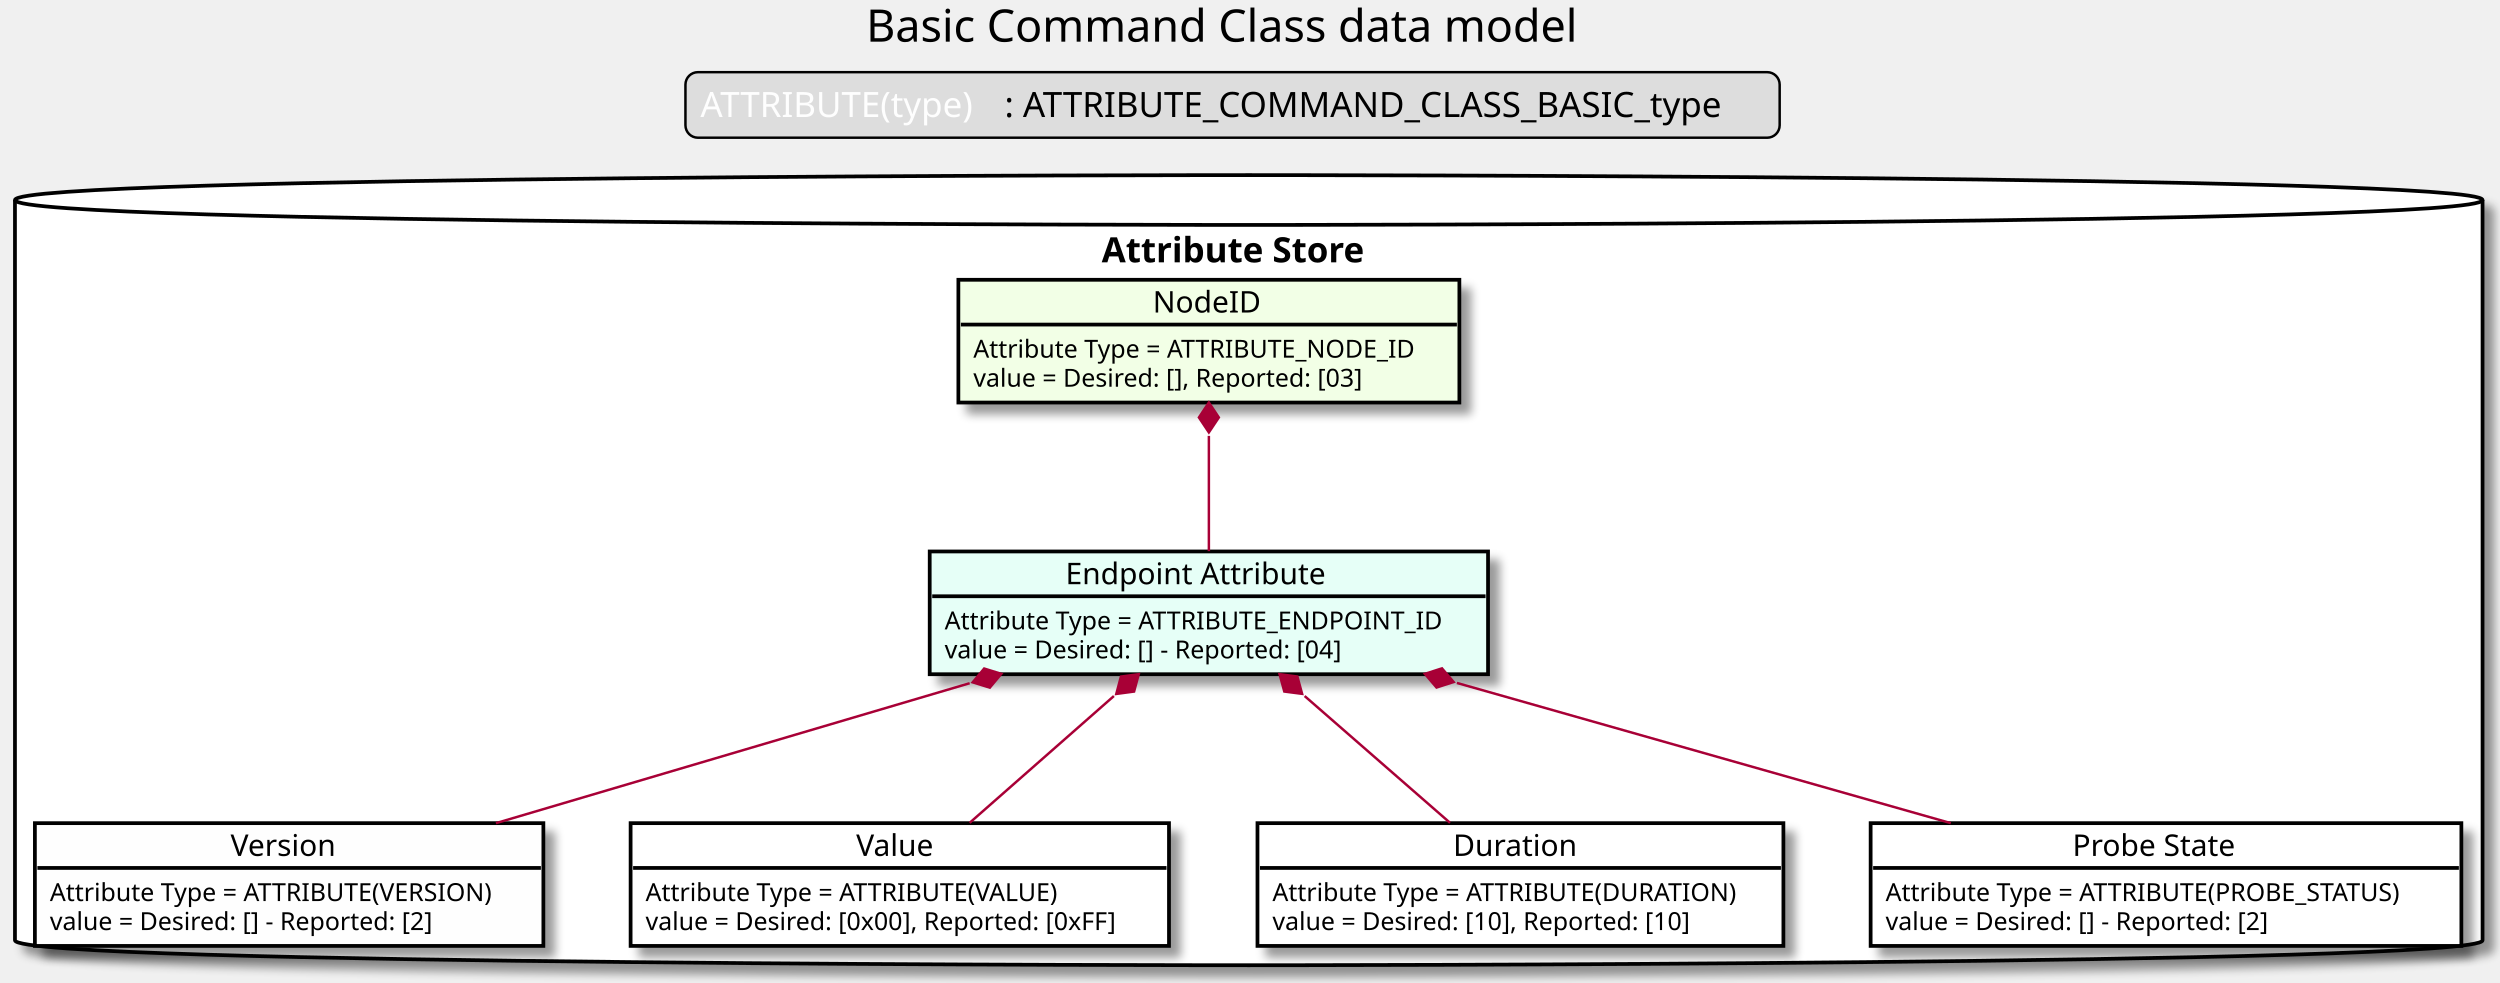
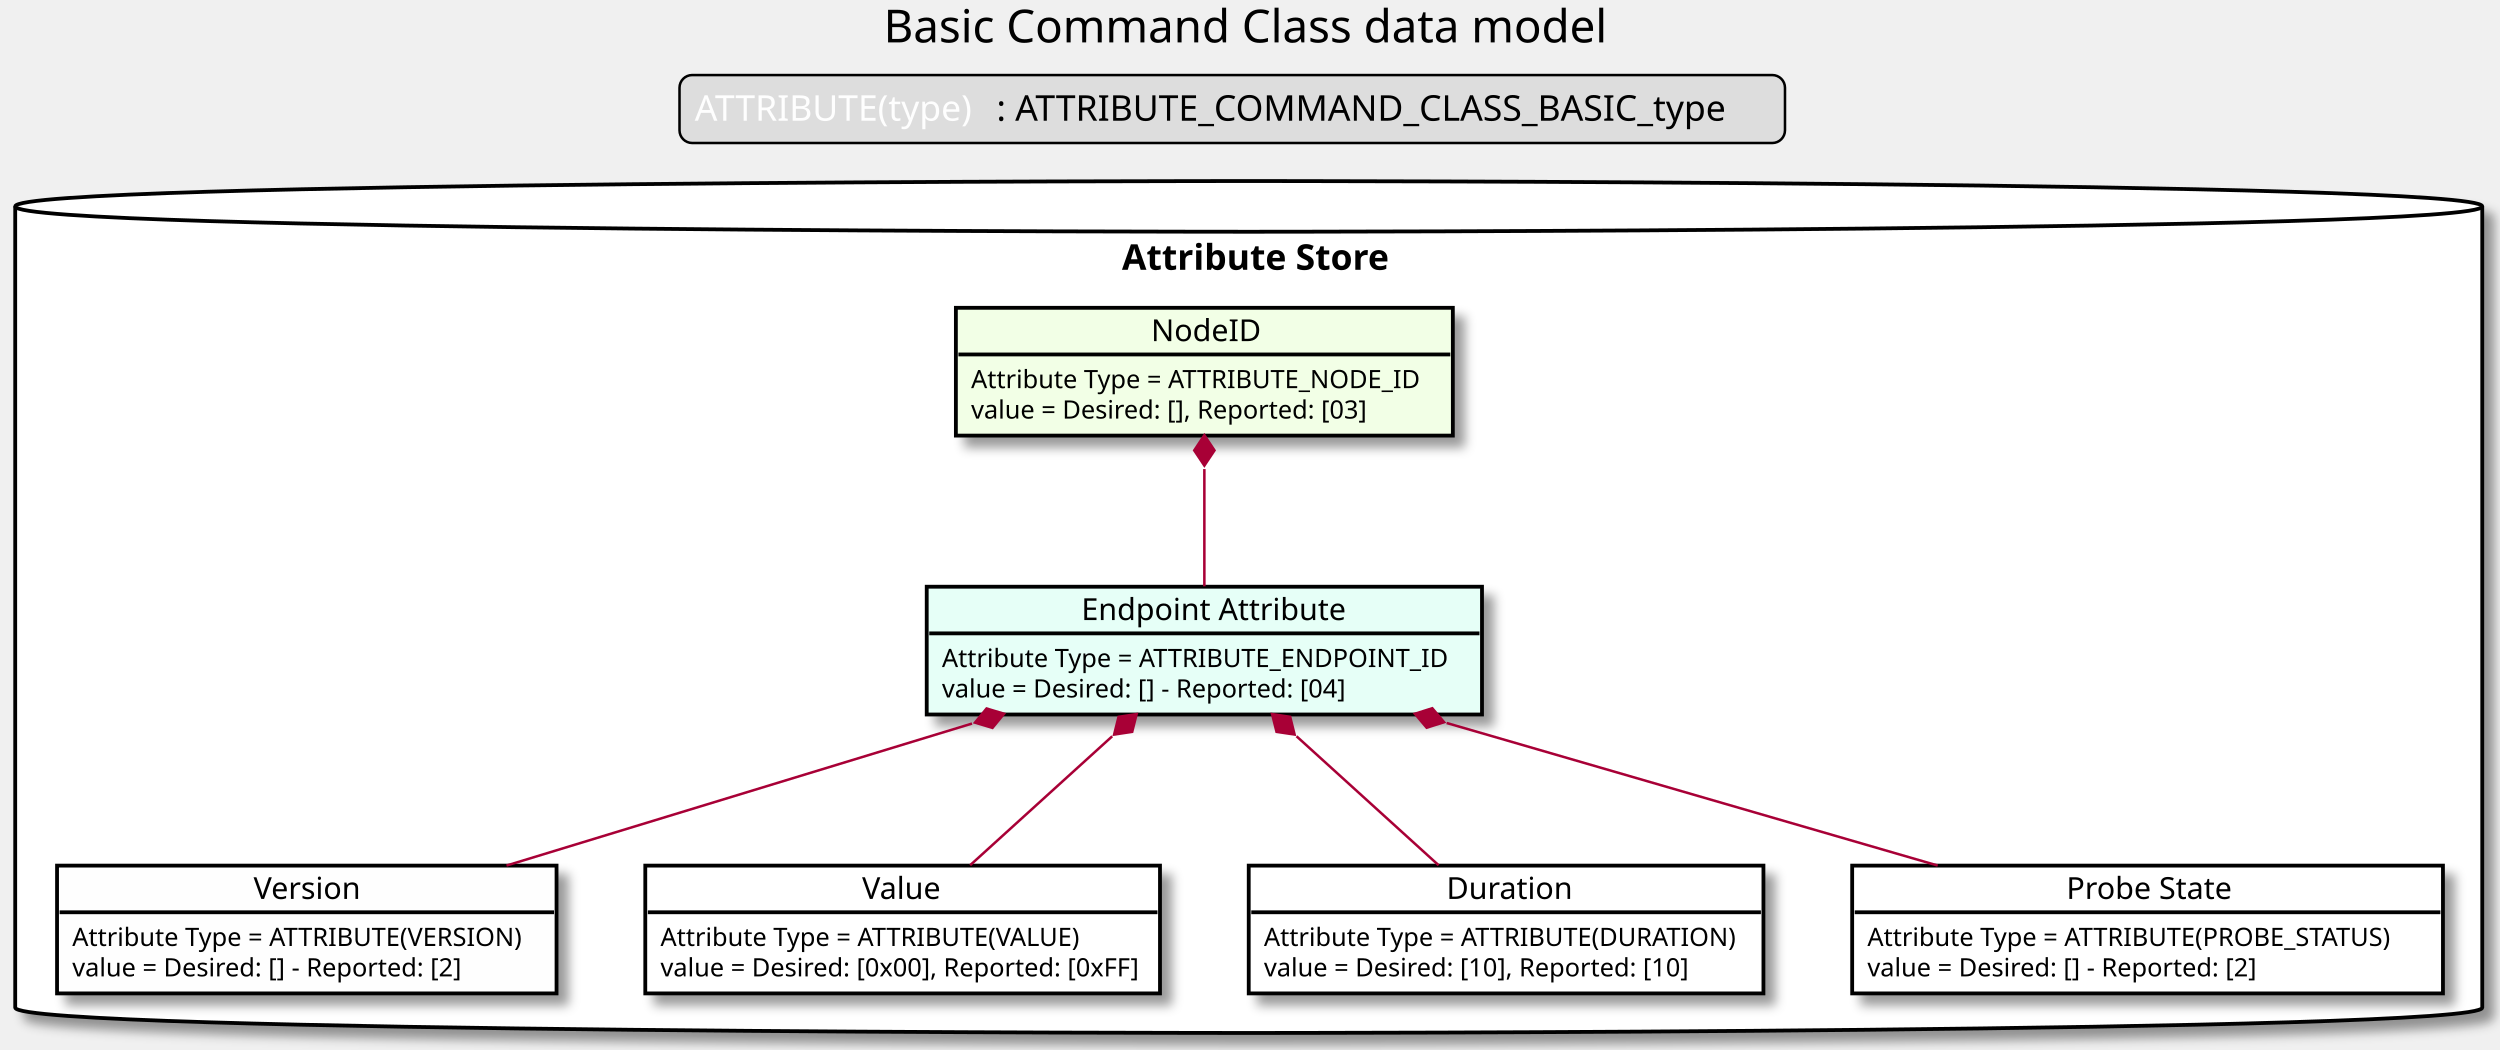
- <svg xmlns="http://www.w3.org/2000/svg" contentScriptType="application/ecmascript" contentStyleType="text/css" height="394px" preserveAspectRatio="none" style="width:1003px;height:394px;background:#FFFFFF;" version="1.1" viewBox="0 0 1003 394" width="1003px" zoomAndPan="magnify">
+ <svg xmlns="http://www.w3.org/2000/svg" contentScriptType="application/ecmascript" contentStyleType="text/css" height="414px" preserveAspectRatio="none" style="width:986px;height:414px;background:#FFFFFF;" version="1.1" viewBox="0 0 986 414" width="986px" zoomAndPan="magnify">
  <defs>
    <filter height="300%" id="fenkg7obl4s2k" width="300%" x="-1" y="-1">
      <feGaussianBlur result="blurOut" stdDeviation="2.0" />
      <feColorMatrix in="blurOut" result="blurOut2" type="matrix" values="0 0 0 0 0 0 0 0 0 0 0 0 0 0 0 0 0 0 .4 0" />
      <feOffset dx="4.0" dy="4.0" in="blurOut2" result="blurOut3" />
      <feBlend in="SourceGraphic" in2="blurOut3" mode="normal" />
    </filter>
  </defs>
  <g>
-     <text fill="#000000" font-family="sans-serif" font-size="18" lengthAdjust="spacing" textLength="295" x="347.5" y="16.708">Basic Command Class data model</text>
-     <rect fill="#DDDDDD" height="26.297" rx="5" ry="5" style="stroke:#000000;stroke-width:1.0;" width="439" x="275" y="28.953" />
-     <text fill="#FEFEFE" font-family="sans-serif" font-size="14" lengthAdjust="spacing" textLength="118" x="281" y="46.948">ATTRIBUTE(type)</text>
-     <text fill="#000000" font-family="sans-serif" font-size="14" lengthAdjust="spacing" textLength="305" x="403" y="46.948">: ATTRIBUTE_COMMAND_CLASS_BASIC_type</text>
-     <path d="M6,80.25 C6,70.25 501,70.25 501,70.25 C501,70.25 996,70.25 996,80.25 L996,377.25 C996,387.25 501,387.25 501,387.25 C501,387.25 6,387.25 6,377.25 L6,80.25 " fill="#FFFFFF" filter="url(#fenkg7obl4s2k)" style="stroke:#000000;stroke-width:1.5;" />
-     <path d="M6,80.25 C6,90.25 501,90.25 501,90.25 C501,90.25 996,90.25 996,80.25 " fill="none" style="stroke:#000000;stroke-width:1.5;" />
-     <text fill="#000000" font-family="sans-serif" font-size="14" font-weight="bold" lengthAdjust="spacing" textLength="118" x="442" y="105.245">Attribute Store</text>
-     <rect fill="#F2FFE6" filter="url(#fenkg7obl4s2k)" height="49.25" style="stroke:#000000;stroke-width:1.5;" width="201" x="384.5" y="112.25" />
-     <text fill="#000000" font-family="sans-serif" font-size="12" lengthAdjust="spacing" textLength="45" x="462.5" y="125.389">NodeID</text>
-     <line style="stroke:#000000;stroke-width:1.5;" x1="385.5" x2="584.5" y1="130.219" y2="130.219" />
-     <text fill="#000000" font-family="sans-serif" font-size="10" lengthAdjust="spacing" textLength="189" x="390.5" y="143.501">Attribute Type = ATTRIBUTE_NODE_ID</text>
-     <text fill="#000000" font-family="sans-serif" font-size="10" lengthAdjust="spacing" textLength="168" x="390.5" y="155.142">value = Desired: [], Reported: [03]</text>
-     <rect fill="#E6FFF7" filter="url(#fenkg7obl4s2k)" height="49.25" style="stroke:#000000;stroke-width:1.5;" width="224" x="373" y="221.25" />
-     <text fill="#000000" font-family="sans-serif" font-size="12" lengthAdjust="spacing" textLength="115" x="427.5" y="234.389">Endpoint Attribute</text>
-     <line style="stroke:#000000;stroke-width:1.5;" x1="374" x2="596" y1="239.219" y2="239.219" />
-     <text fill="#000000" font-family="sans-serif" font-size="10" lengthAdjust="spacing" textLength="212" x="379" y="252.501">Attribute Type = ATTRIBUTE_ENDPOINT_ID</text>
-     <text fill="#000000" font-family="sans-serif" font-size="10" lengthAdjust="spacing" textLength="172" x="379" y="264.142">value = Desired: [] - Reported: [04]</text>
-     <rect fill="#FEFEFE" filter="url(#fenkg7obl4s2k)" height="49.25" style="stroke:#000000;stroke-width:1.5;" width="204" x="14" y="330.25" />
-     <text fill="#000000" font-family="sans-serif" font-size="12" lengthAdjust="spacing" textLength="47" x="92.5" y="343.389">Version</text>
-     <line style="stroke:#000000;stroke-width:1.5;" x1="15" x2="217" y1="348.219" y2="348.219" />
-     <text fill="#000000" font-family="sans-serif" font-size="10" lengthAdjust="spacing" textLength="192" x="20" y="361.501">Attribute Type = ATTRIBUTE(VERSION)</text>
-     <text fill="#000000" font-family="sans-serif" font-size="10" lengthAdjust="spacing" textLength="166" x="20" y="373.142">value = Desired: [] - Reported: [2]</text>
-     <rect fill="#FFFFFF" filter="url(#fenkg7obl4s2k)" height="49.25" style="stroke:#000000;stroke-width:1.5;" width="216" x="253" y="330.25" />
-     <text fill="#000000" font-family="sans-serif" font-size="12" lengthAdjust="spacing" textLength="35" x="343.5" y="343.389">Value</text>
-     <line style="stroke:#000000;stroke-width:1.5;" x1="254" x2="468" y1="348.219" y2="348.219" />
-     <text fill="#000000" font-family="sans-serif" font-size="10" lengthAdjust="spacing" textLength="180" x="259" y="361.501">Attribute Type = ATTRIBUTE(VALUE)</text>
-     <text fill="#000000" font-family="sans-serif" font-size="10" lengthAdjust="spacing" textLength="204" x="259" y="373.142">value = Desired: [0x00], Reported: [0xFF]</text>
-     <rect fill="#FFFFFF" filter="url(#fenkg7obl4s2k)" height="49.25" style="stroke:#000000;stroke-width:1.5;" width="211" x="504.5" y="330.25" />
-     <text fill="#000000" font-family="sans-serif" font-size="12" lengthAdjust="spacing" textLength="54" x="583" y="343.389">Duration</text>
-     <line style="stroke:#000000;stroke-width:1.5;" x1="505.5" x2="714.5" y1="348.219" y2="348.219" />
-     <text fill="#000000" font-family="sans-serif" font-size="10" lengthAdjust="spacing" textLength="199" x="510.5" y="361.501">Attribute Type = ATTRIBUTE(DURATION)</text>
-     <text fill="#000000" font-family="sans-serif" font-size="10" lengthAdjust="spacing" textLength="180" x="510.5" y="373.142">value = Desired: [10], Reported: [10]</text>
-     <rect fill="#FFFFFF" filter="url(#fenkg7obl4s2k)" height="49.25" style="stroke:#000000;stroke-width:1.5;" width="237" x="750.5" y="330.25" />
-     <text fill="#000000" font-family="sans-serif" font-size="12" lengthAdjust="spacing" textLength="75" x="831.5" y="343.389">Probe State</text>
-     <line style="stroke:#000000;stroke-width:1.5;" x1="751.5" x2="986.5" y1="348.219" y2="348.219" />
-     <text fill="#000000" font-family="sans-serif" font-size="10" lengthAdjust="spacing" textLength="225" x="756.5" y="361.501">Attribute Type = ATTRIBUTE(PROBE_STATUS)</text>
-     <text fill="#000000" font-family="sans-serif" font-size="10" lengthAdjust="spacing" textLength="166" x="756.5" y="373.142">value = Desired: [] - Reported: [2]</text>
-     <path codeLine="1160" d="M485,174.88 C485,190.223 485,207.474 485,221.114 " fill="none" id="node-backto-endpoint" style="stroke:#A80036;stroke-width:1.0;" />
-     <polygon fill="#A80036" points="485,161.484,481,167.484,485,173.484,489,167.484,485,161.484" style="stroke:#A80036;stroke-width:1.0;" />
-     <path codeLine="1161" d="M389.023,274.101 C330.081,291.512 255.342,313.589 198.968,330.242 " fill="none" id="endpoint-backto-version" style="stroke:#A80036;stroke-width:1.0;" />
-     <polygon fill="#A80036" points="401.729,270.348,394.842,268.211,390.221,273.747,397.108,275.884,401.729,270.348" style="stroke:#A80036;stroke-width:1.0;" />
-     <path codeLine="1162" d="M446.892,279.248 C428.217,295.664 406.127,315.082 389.026,330.114 " fill="none" id="endpoint-backto-value" style="stroke:#A80036;stroke-width:1.0;" />
-     <polygon fill="#A80036" points="456.863,270.484,449.715,271.441,447.85,278.406,454.997,277.449,456.863,270.484" style="stroke:#A80036;stroke-width:1.0;" />
-     <path codeLine="1163" d="M523.415,279.248 C542.241,295.664 564.509,315.082 581.748,330.114 " fill="none" id="endpoint-backto-duration" style="stroke:#A80036;stroke-width:1.0;" />
-     <polygon fill="#A80036" points="513.364,270.484,515.258,277.442,522.409,278.371,520.515,271.412,513.364,270.484" style="stroke:#A80036;stroke-width:1.0;" />
-     <path codeLine="1164" d="M584.493,273.991 C645.89,291.419 723.871,313.555 782.659,330.242 " fill="none" id="endpoint-backto-probe_status" style="stroke:#A80036;stroke-width:1.0;" />
-     <polygon fill="#A80036" points="571.656,270.348,576.336,275.834,583.2,273.624,578.52,268.138,571.656,270.348" style="stroke:#A80036;stroke-width:1.0;" />
+     <text fill="#000000" font-family="sans-serif" font-size="18" lengthAdjust="spacing" textLength="276" x="348.5" y="16.722">Basic Command Class data model</text>
+     <rect fill="#DDDDDD" height="26.8" rx="5" ry="5" style="stroke:#000000;stroke-width:1.0;" width="436" x="268" y="29.6" />
+     <text fill="#FEFEFE" font-family="sans-serif" font-size="14" lengthAdjust="spacing" textLength="115" x="274" y="47.606">ATTRIBUTE(type)</text>
+     <text fill="#000000" font-family="sans-serif" font-size="14" lengthAdjust="spacing" textLength="305" x="393" y="47.606">: ATTRIBUTE_COMMAND_CLASS_BASIC_type</text>
+     <path d="M6,81.4 C6,71.4 492.5,71.4 492.5,71.4 C492.5,71.4 979,71.4 979,81.4 L979,397.4 C979,407.4 492.5,407.4 492.5,407.4 C492.5,407.4 6,407.4 6,397.4 L6,81.4 " fill="#FFFFFF" filter="url(#fenkg7obl4s2k)" style="stroke:#000000;stroke-width:1.5;" />
+     <path d="M6,81.4 C6,91.4 492.5,91.4 492.5,91.4 C492.5,91.4 979,91.4 979,81.4 " fill="none" style="stroke:#000000;stroke-width:1.5;" />
+     <text fill="#000000" font-family="sans-serif" font-size="14" font-weight="bold" lengthAdjust="spacing" textLength="100" x="442.5" y="106.406">Attribute Store</text>
+     <rect fill="#F2FFE6" filter="url(#fenkg7obl4s2k)" height="50.4" style="stroke:#000000;stroke-width:1.5;" width="196" x="377" y="121.4" />
+     <text fill="#000000" font-family="sans-serif" font-size="12" lengthAdjust="spacing" textLength="42" x="454" y="134.548">NodeID</text>
+     <line style="stroke:#000000;stroke-width:1.5;" x1="378" x2="572" y1="139.8" y2="139.8" />
+     <text fill="#000000" font-family="sans-serif" font-size="10" lengthAdjust="spacing" textLength="184" x="383" y="153.09">Attribute Type = ATTRIBUTE_NODE_ID</text>
+     <text fill="#000000" font-family="sans-serif" font-size="10" lengthAdjust="spacing" textLength="157" x="383" y="165.09">value = Desired: [], Reported: [03]</text>
+     <rect fill="#E6FFF7" filter="url(#fenkg7obl4s2k)" height="50.4" style="stroke:#000000;stroke-width:1.5;" width="219" x="365.5" y="231.4" />
+     <text fill="#000000" font-family="sans-serif" font-size="12" lengthAdjust="spacing" textLength="97" x="426.5" y="244.548">Endpoint Attribute</text>
+     <line style="stroke:#000000;stroke-width:1.5;" x1="366.5" x2="583.5" y1="249.8" y2="249.8" />
+     <text fill="#000000" font-family="sans-serif" font-size="10" lengthAdjust="spacing" textLength="207" x="371.5" y="263.09">Attribute Type = ATTRIBUTE_ENDPOINT_ID</text>
+     <text fill="#000000" font-family="sans-serif" font-size="10" lengthAdjust="spacing" textLength="160" x="371.5" y="275.09">value = Desired: [] - Reported: [04]</text>
+     <rect fill="#FEFEFE" filter="url(#fenkg7obl4s2k)" height="50.4" style="stroke:#000000;stroke-width:1.5;" width="197" x="22.5" y="341.4" />
+     <text fill="#000000" font-family="sans-serif" font-size="12" lengthAdjust="spacing" textLength="42" x="100" y="354.548">Version</text>
+     <line style="stroke:#000000;stroke-width:1.5;" x1="23.5" x2="218.5" y1="359.8" y2="359.8" />
+     <text fill="#000000" font-family="sans-serif" font-size="10" lengthAdjust="spacing" textLength="185" x="28.5" y="373.09">Attribute Type = ATTRIBUTE(VERSION)</text>
+     <text fill="#000000" font-family="sans-serif" font-size="10" lengthAdjust="spacing" textLength="154" x="28.5" y="385.09">value = Desired: [] - Reported: [2]</text>
+     <rect fill="#FFFFFF" filter="url(#fenkg7obl4s2k)" height="50.4" style="stroke:#000000;stroke-width:1.5;" width="203" x="254.5" y="341.4" />
+     <text fill="#000000" font-family="sans-serif" font-size="12" lengthAdjust="spacing" textLength="32" x="340" y="354.548">Value</text>
+     <line style="stroke:#000000;stroke-width:1.5;" x1="255.5" x2="456.5" y1="359.8" y2="359.8" />
+     <text fill="#000000" font-family="sans-serif" font-size="10" lengthAdjust="spacing" textLength="173" x="260.5" y="373.09">Attribute Type = ATTRIBUTE(VALUE)</text>
+     <text fill="#000000" font-family="sans-serif" font-size="10" lengthAdjust="spacing" textLength="191" x="260.5" y="385.09">value = Desired: [0x00], Reported: [0xFF]</text>
+     <rect fill="#FFFFFF" filter="url(#fenkg7obl4s2k)" height="50.4" style="stroke:#000000;stroke-width:1.5;" width="203" x="492.5" y="341.4" />
+     <text fill="#000000" font-family="sans-serif" font-size="12" lengthAdjust="spacing" textLength="47" x="570.5" y="354.548">Duration</text>
+     <line style="stroke:#000000;stroke-width:1.5;" x1="493.5" x2="694.5" y1="359.8" y2="359.8" />
+     <text fill="#000000" font-family="sans-serif" font-size="10" lengthAdjust="spacing" textLength="191" x="498.5" y="373.09">Attribute Type = ATTRIBUTE(DURATION)</text>
+     <text fill="#000000" font-family="sans-serif" font-size="10" lengthAdjust="spacing" textLength="169" x="498.5" y="385.09">value = Desired: [10], Reported: [10]</text>
+     <rect fill="#FFFFFF" filter="url(#fenkg7obl4s2k)" height="50.4" style="stroke:#000000;stroke-width:1.5;" width="233" x="730.5" y="341.4" />
+     <text fill="#000000" font-family="sans-serif" font-size="12" lengthAdjust="spacing" textLength="64" x="815" y="354.548">Probe State</text>
+     <line style="stroke:#000000;stroke-width:1.5;" x1="731.5" x2="962.5" y1="359.8" y2="359.8" />
+     <text fill="#000000" font-family="sans-serif" font-size="10" lengthAdjust="spacing" textLength="221" x="736.5" y="373.09">Attribute Type = ATTRIBUTE(PROBE_STATUS)</text>
+     <text fill="#000000" font-family="sans-serif" font-size="10" lengthAdjust="spacing" textLength="154" x="736.5" y="385.09">value = Desired: [] - Reported: [2]</text>
+     <path codeLine="1208" d="M475,185.01 C475,200.35 475,217.64 475,231.24 " fill="none" id="node-backto-endpoint" style="stroke:#A80036;stroke-width:1.0;" />
+     <polygon fill="#A80036" points="475,171.64,471,177.64,475,183.64,479,177.64,475,171.64" style="stroke:#A80036;stroke-width:1.0;" />
+     <path codeLine="1209" d="M383.37,285.36 C326.46,302.72 254.08,324.8 199.76,341.37 " fill="none" id="endpoint-backto-version" style="stroke:#A80036;stroke-width:1.0;" />
+     <polygon fill="#A80036" points="396,281.5,389.093,279.427,384.523,285.005,391.43,287.078,396,281.5" style="stroke:#A80036;stroke-width:1.0;" />
+     <path codeLine="1210" d="M438.65,290.39 C420.58,306.79 399.14,326.25 382.62,341.24 " fill="none" id="endpoint-backto-value" style="stroke:#A80036;stroke-width:1.0;" />
+     <polygon fill="#A80036" points="448.29,281.64,441.159,282.712,439.406,289.707,446.537,288.635,448.29,281.64" style="stroke:#A80036;stroke-width:1.0;" />
+     <path codeLine="1211" d="M511.35,290.39 C529.42,306.79 550.86,326.25 567.38,341.24 " fill="none" id="endpoint-backto-duration" style="stroke:#A80036;stroke-width:1.0;" />
+     <polygon fill="#A80036" points="501.71,281.64,503.463,288.635,510.594,289.707,508.841,282.712,501.71,281.64" style="stroke:#A80036;stroke-width:1.0;" />
+     <path codeLine="1212" d="M570.54,285.14 C630.45,302.53 706.91,324.73 764.23,341.37 " fill="none" id="endpoint-backto-probe_status" style="stroke:#A80036;stroke-width:1.0;" />
+     <polygon fill="#A80036" points="558.02,281.5,562.671,287.01,569.547,284.837,564.896,279.326,558.02,281.5" style="stroke:#A80036;stroke-width:1.0;" />
  </g>
</svg>
